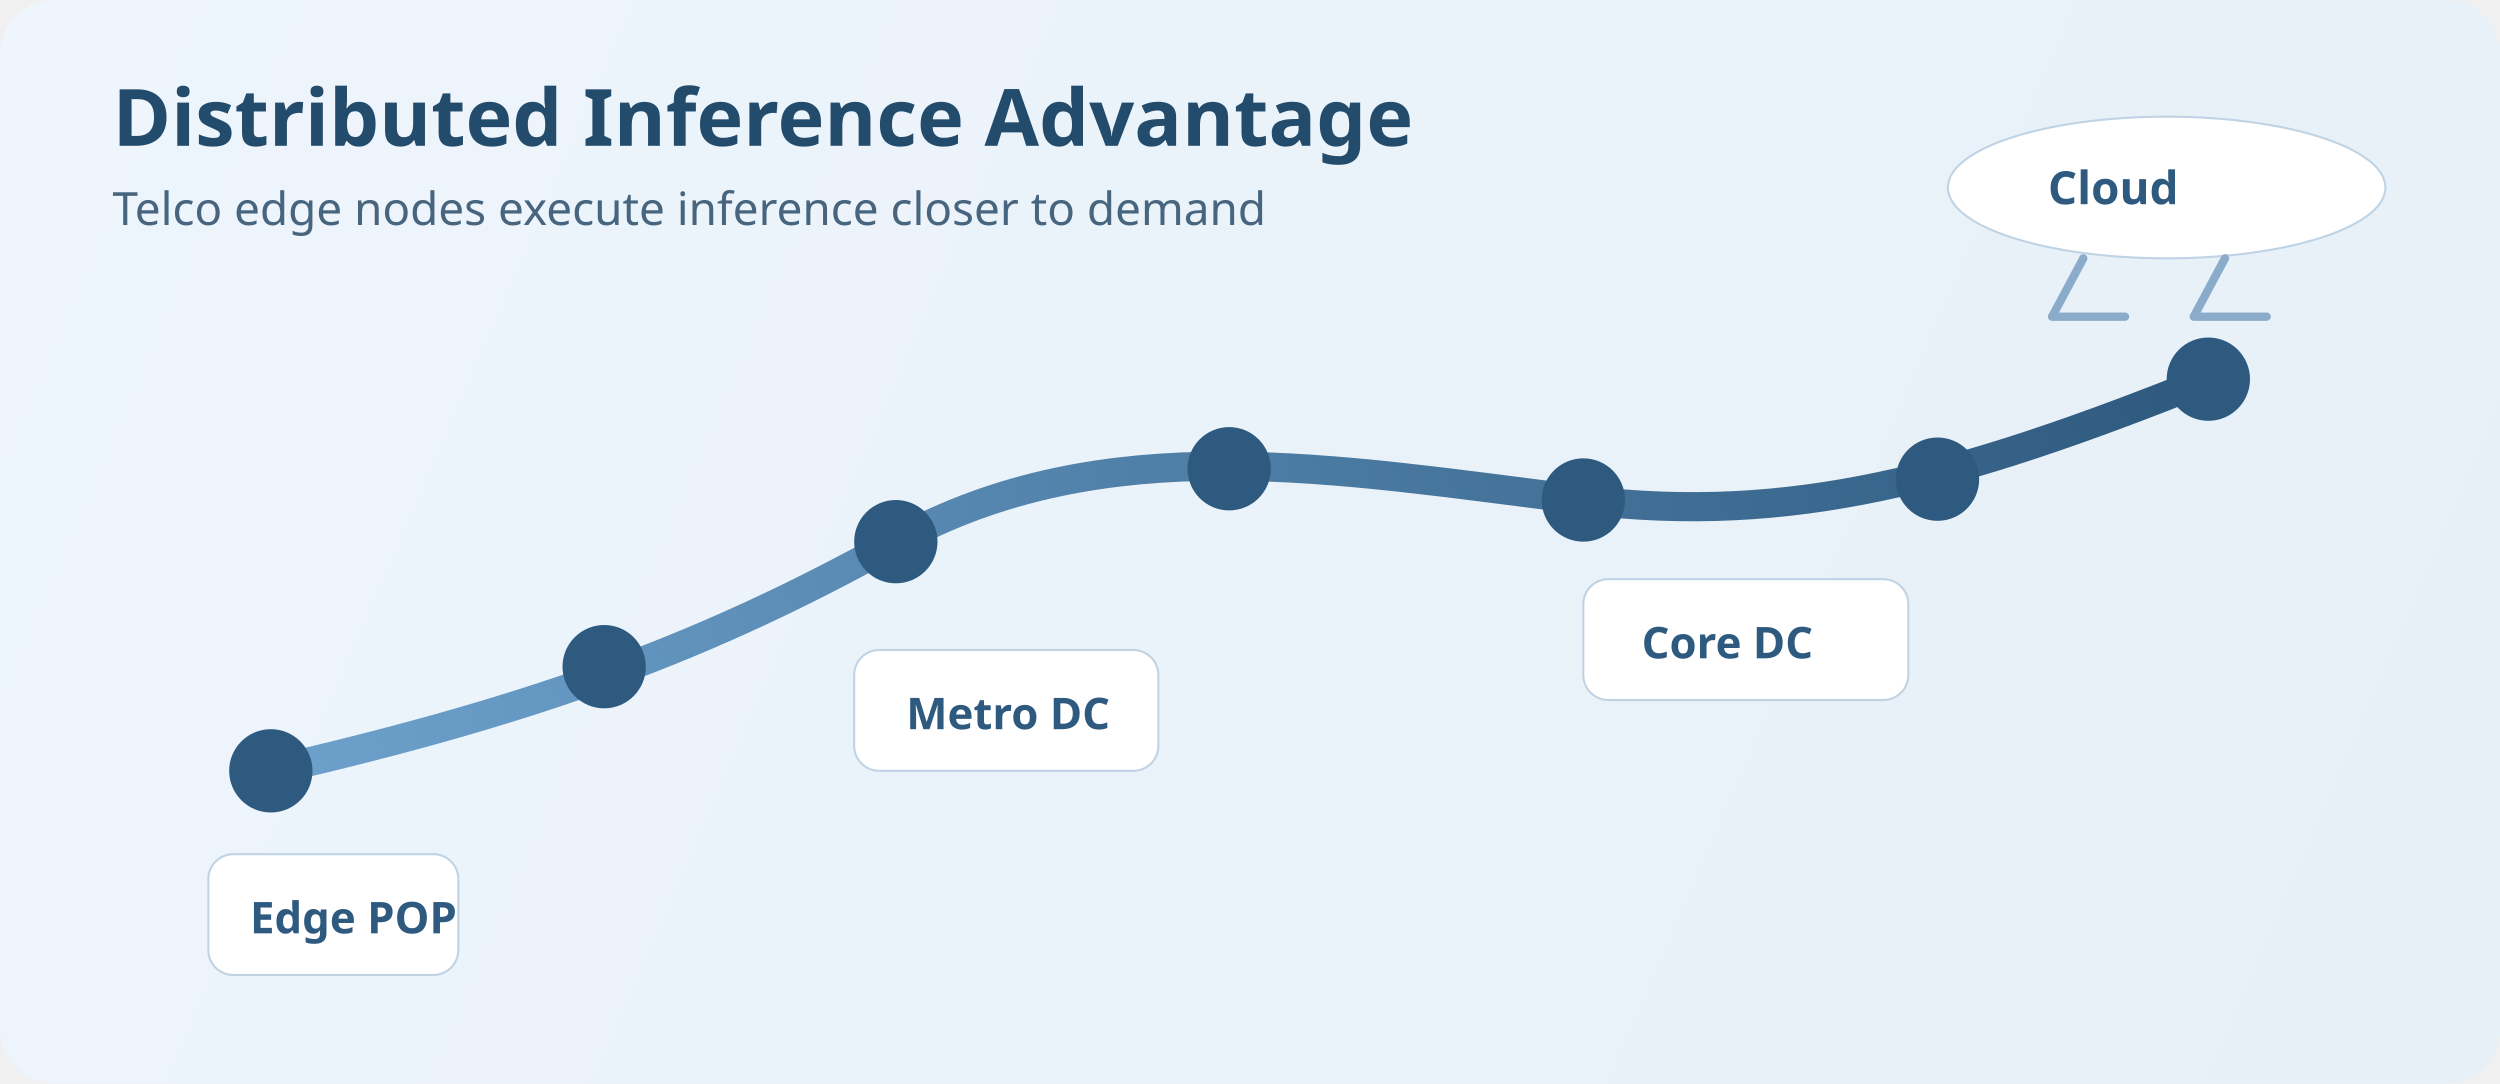
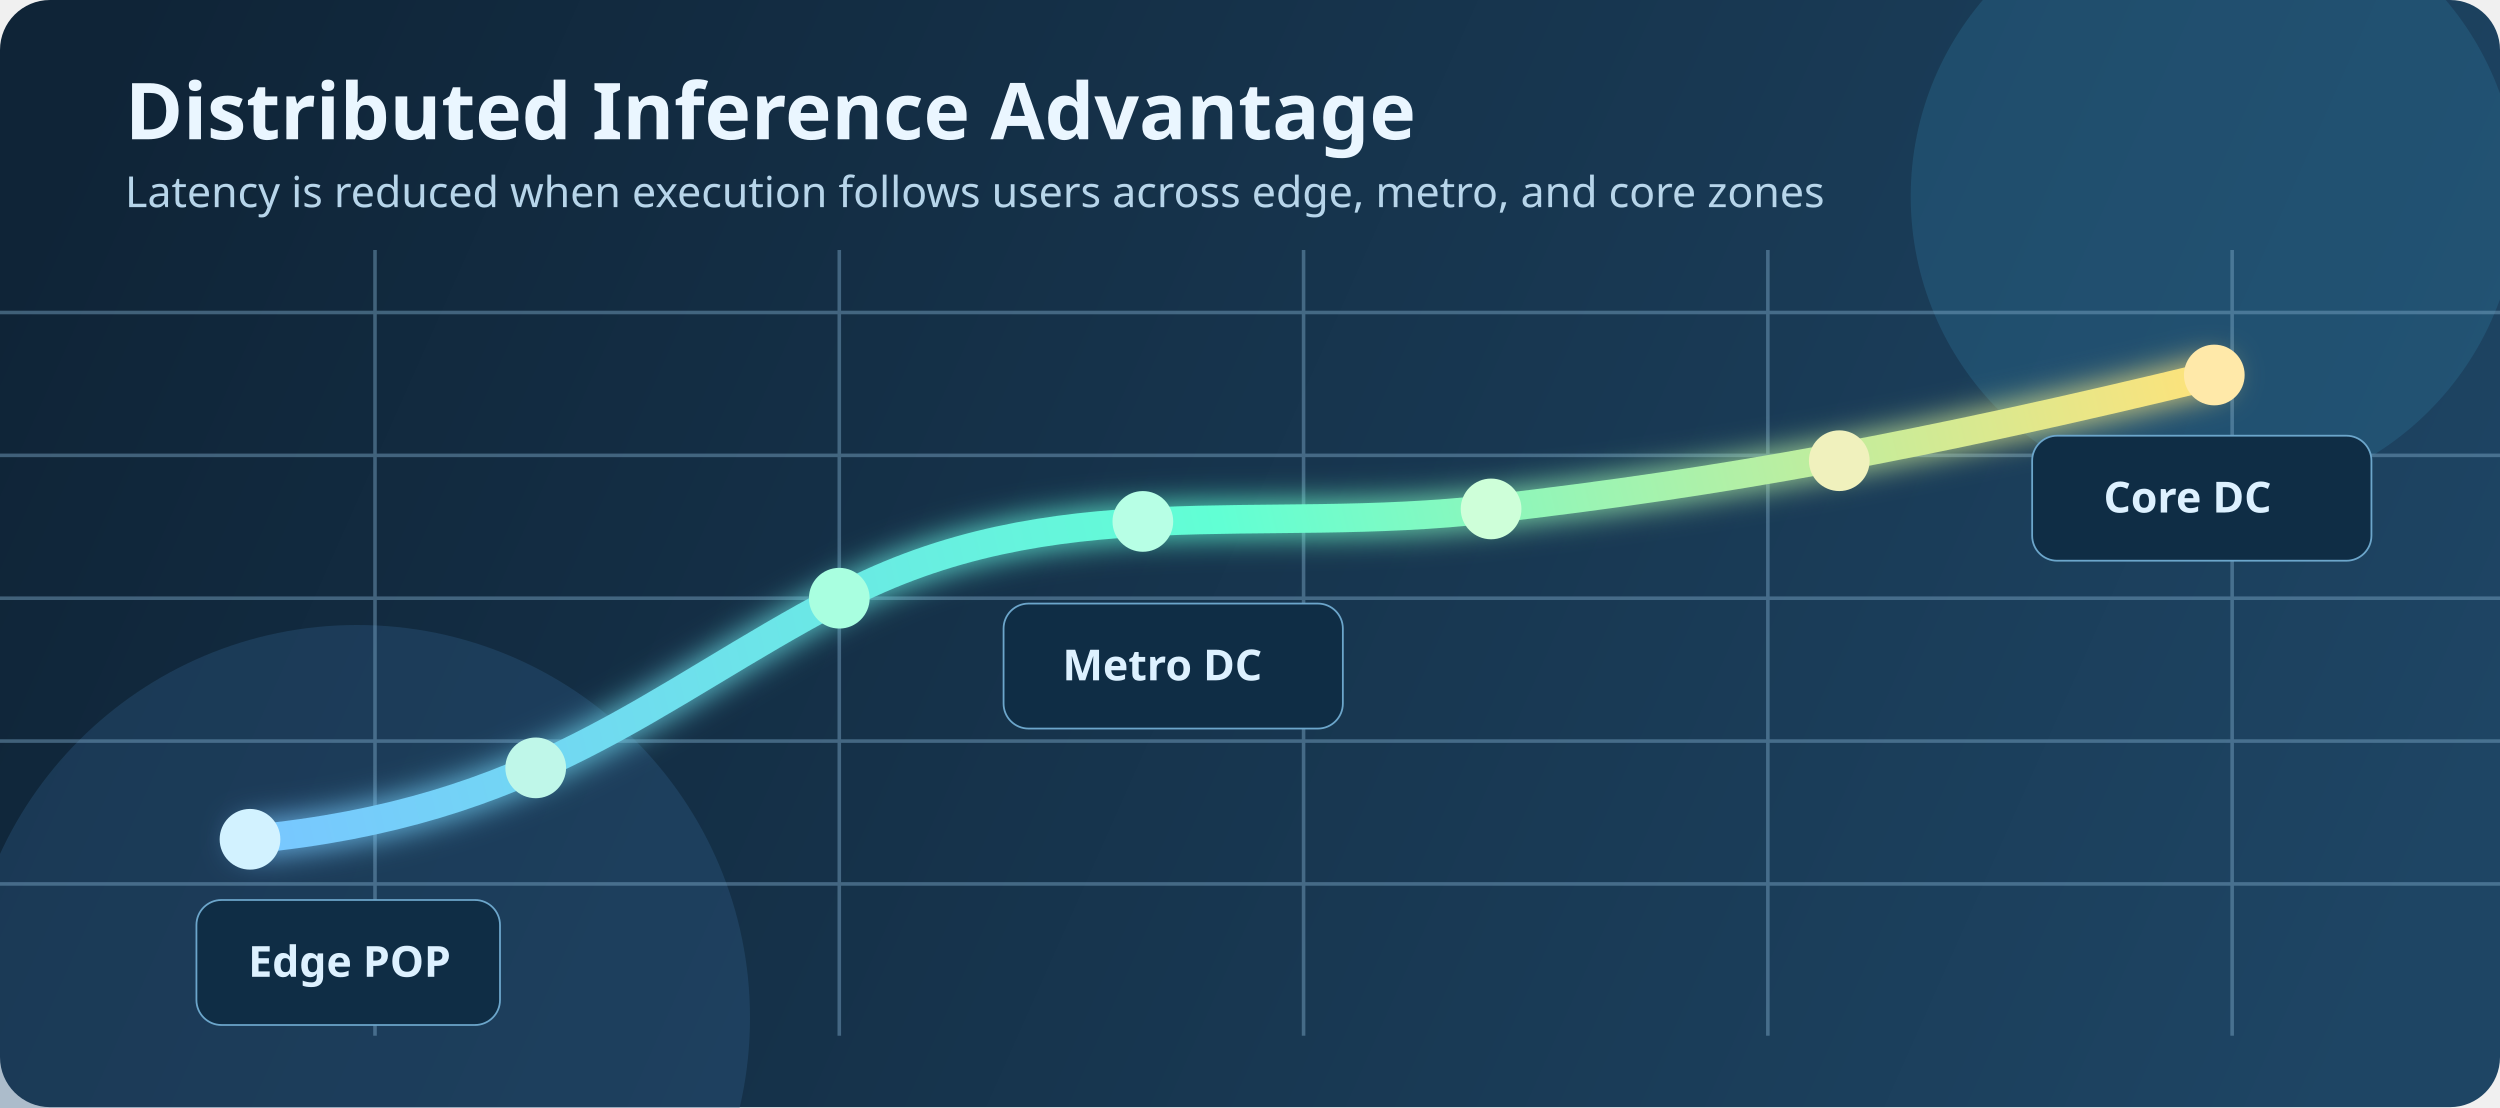
- <svg xmlns="http://www.w3.org/2000/svg" width="1200" height="520" viewBox="0 0 1200 520" fill="none">
+ <svg xmlns="http://www.w3.org/2000/svg" width="1400" height="620" viewBox="0 0 1400 620" fill="none">
  <defs>
-     <linearGradient id="bg" x1="0" y1="0" x2="1200" y2="520" gradientUnits="userSpaceOnUse">
-       <stop stop-color="#EEF5FC" />
-       <stop offset="1" stop-color="#E7F0F7" />
+     <linearGradient id="bg" x1="60" y1="30" x2="1320" y2="590" gradientUnits="userSpaceOnUse">
+       <stop stop-color="#0F2437" />
+       <stop offset="1" stop-color="#1E4564" />
    </linearGradient>
-     <linearGradient id="line" x1="150" y1="380" x2="1050" y2="180" gradientUnits="userSpaceOnUse">
-       <stop stop-color="#6CA0CB" />
-       <stop offset="1" stop-color="#2F5A7F" />
+     <linearGradient id="route" x1="150" y1="470" x2="1240" y2="210" gradientUnits="userSpaceOnUse">
+       <stop stop-color="#78C7FF" />
+       <stop offset="0.5" stop-color="#61FFD4" />
+       <stop offset="1" stop-color="#FFE27A" />
    </linearGradient>
+     <filter id="glow" x="0" y="0" width="1400" height="620" filterUnits="userSpaceOnUse" color-interpolation-filters="sRGB">
+       <feGaussianBlur stdDeviation="9" result="blur" />
+       <feMerge>
+         <feMergeNode in="blur" />
+         <feMergeNode in="SourceGraphic" />
+       </feMerge>
+     </filter>
  </defs>
-   <rect width="1200" height="520" rx="26" fill="url(#bg)" />
-   <text x="54" y="70" fill="#234B6B" font-family="Avenir Next, Segoe UI, sans-serif" font-size="38" font-weight="700">Distributed Inference Advantage</text>
-   <text x="54" y="108" fill="#47657E" font-family="Avenir Next, Segoe UI, sans-serif" font-size="22">Telco edge nodes execute inference closer to demand</text>
-   <path d="M130 370C260 340 340 310 430 260C530 205 640 225 760 240C860 252 940 230 1060 182" stroke="url(#line)" stroke-width="14" stroke-linecap="round" />
-   <g fill="#2F5A7F">
-     <circle cx="130" cy="370" r="20" />
-     <circle cx="290" cy="320" r="20" />
-     <circle cx="430" cy="260" r="20" />
-     <circle cx="590" cy="225" r="20" />
-     <circle cx="760" cy="240" r="20" />
-     <circle cx="930" cy="230" r="20" />
-     <circle cx="1060" cy="182" r="20" />
+   <rect width="1400" height="620" rx="28" fill="url(#bg)" />
+   <circle cx="1240" cy="110" r="170" fill="#2B7095" opacity="0.35" />
+   <circle cx="200" cy="570" r="220" fill="#2E5D86" opacity="0.35" />
+   <text x="70" y="78" fill="#EAF6FF" font-family="Avenir Next, Segoe UI, sans-serif" font-size="44" font-weight="700">Distributed Inference Advantage</text>
+   <text x="70" y="116" fill="#B7D5EA" font-family="Avenir Next, Segoe UI, sans-serif" font-size="24">Latency is reduced when execution follows users across edge, metro, and core zones</text>
+   <g opacity="0.45" stroke="#7CA8C8" stroke-width="2">
+     <path d="M0 175H1400" />
+     <path d="M0 255H1400" />
+     <path d="M0 335H1400" />
+     <path d="M0 415H1400" />
+     <path d="M0 495H1400" />
+     <path d="M210 140V580" />
+     <path d="M470 140V580" />
+     <path d="M730 140V580" />
+     <path d="M990 140V580" />
+     <path d="M1250 140V580" />
+   </g>
+   <path d="M140 470C300 455 365 390 470 335C590 272 705 300 835 285C965 270 1075 250 1240 210" stroke="url(#route)" stroke-width="16" stroke-linecap="round" filter="url(#glow)" />
+   <g>
+     <circle cx="140" cy="470" r="17" fill="#D2F2FF" />
+     <circle cx="300" cy="430" r="17" fill="#BFF7E9" />
+     <circle cx="470" cy="335" r="17" fill="#A9FFE0" />
+     <circle cx="640" cy="292" r="17" fill="#B7FFE5" />
+     <circle cx="835" cy="285" r="17" fill="#CEFFD9" />
+     <circle cx="1030" cy="258" r="17" fill="#F0F1BD" />
+     <circle cx="1240" cy="210" r="17" fill="#FFE9A9" />
  </g>
  <g>
-     <rect x="100" y="410" width="120" height="58" rx="12" fill="#FFFFFF" stroke="#BFD3E5" />
-     <rect x="410" y="312" width="146" height="58" rx="12" fill="#FFFFFF" stroke="#BFD3E5" />
-     <rect x="760" y="278" width="156" height="58" rx="12" fill="#FFFFFF" stroke="#BFD3E5" />
-     <text x="120" y="448" fill="#2F5A7F" font-family="Avenir Next, Segoe UI, sans-serif" font-size="21" font-weight="600">Edge POP</text>
-     <text x="435" y="350" fill="#2F5A7F" font-family="Avenir Next, Segoe UI, sans-serif" font-size="21" font-weight="600">Metro DC</text>
-     <text x="788" y="316" fill="#2F5A7F" font-family="Avenir Next, Segoe UI, sans-serif" font-size="21" font-weight="600">Core DC</text>
-   </g>
-   <g>
-     <ellipse cx="1040" cy="90" rx="105" ry="34" fill="#FFFFFF" stroke="#BFD3E5" />
-     <text x="983" y="98" fill="#2F5A7F" font-family="Avenir Next, Segoe UI, sans-serif" font-size="22" font-weight="600">Cloud</text>
-     <path d="M1000 124L985 152H1020" stroke="#8AACCA" stroke-width="4" stroke-linecap="round" stroke-linejoin="round" />
-     <path d="M1068 124L1053 152H1088" stroke="#8AACCA" stroke-width="4" stroke-linecap="round" stroke-linejoin="round" />
+     <rect x="110" y="504" width="170" height="70" rx="14" fill="#0F2D45" stroke="#6CA6CB" />
+     <text x="139" y="547" fill="#DDF1FF" font-family="Avenir Next, Segoe UI, sans-serif" font-size="24" font-weight="700">Edge POP</text>
+     <rect x="562" y="338" width="190" height="70" rx="14" fill="#0F2D45" stroke="#6CA6CB" />
+     <text x="595" y="381" fill="#DDF1FF" font-family="Avenir Next, Segoe UI, sans-serif" font-size="24" font-weight="700">Metro DC</text>
+     <rect x="1138" y="244" width="190" height="70" rx="14" fill="#0F2D45" stroke="#6CA6CB" />
+     <text x="1178" y="287" fill="#DDF1FF" font-family="Avenir Next, Segoe UI, sans-serif" font-size="24" font-weight="700">Core DC</text>
  </g>
</svg>
